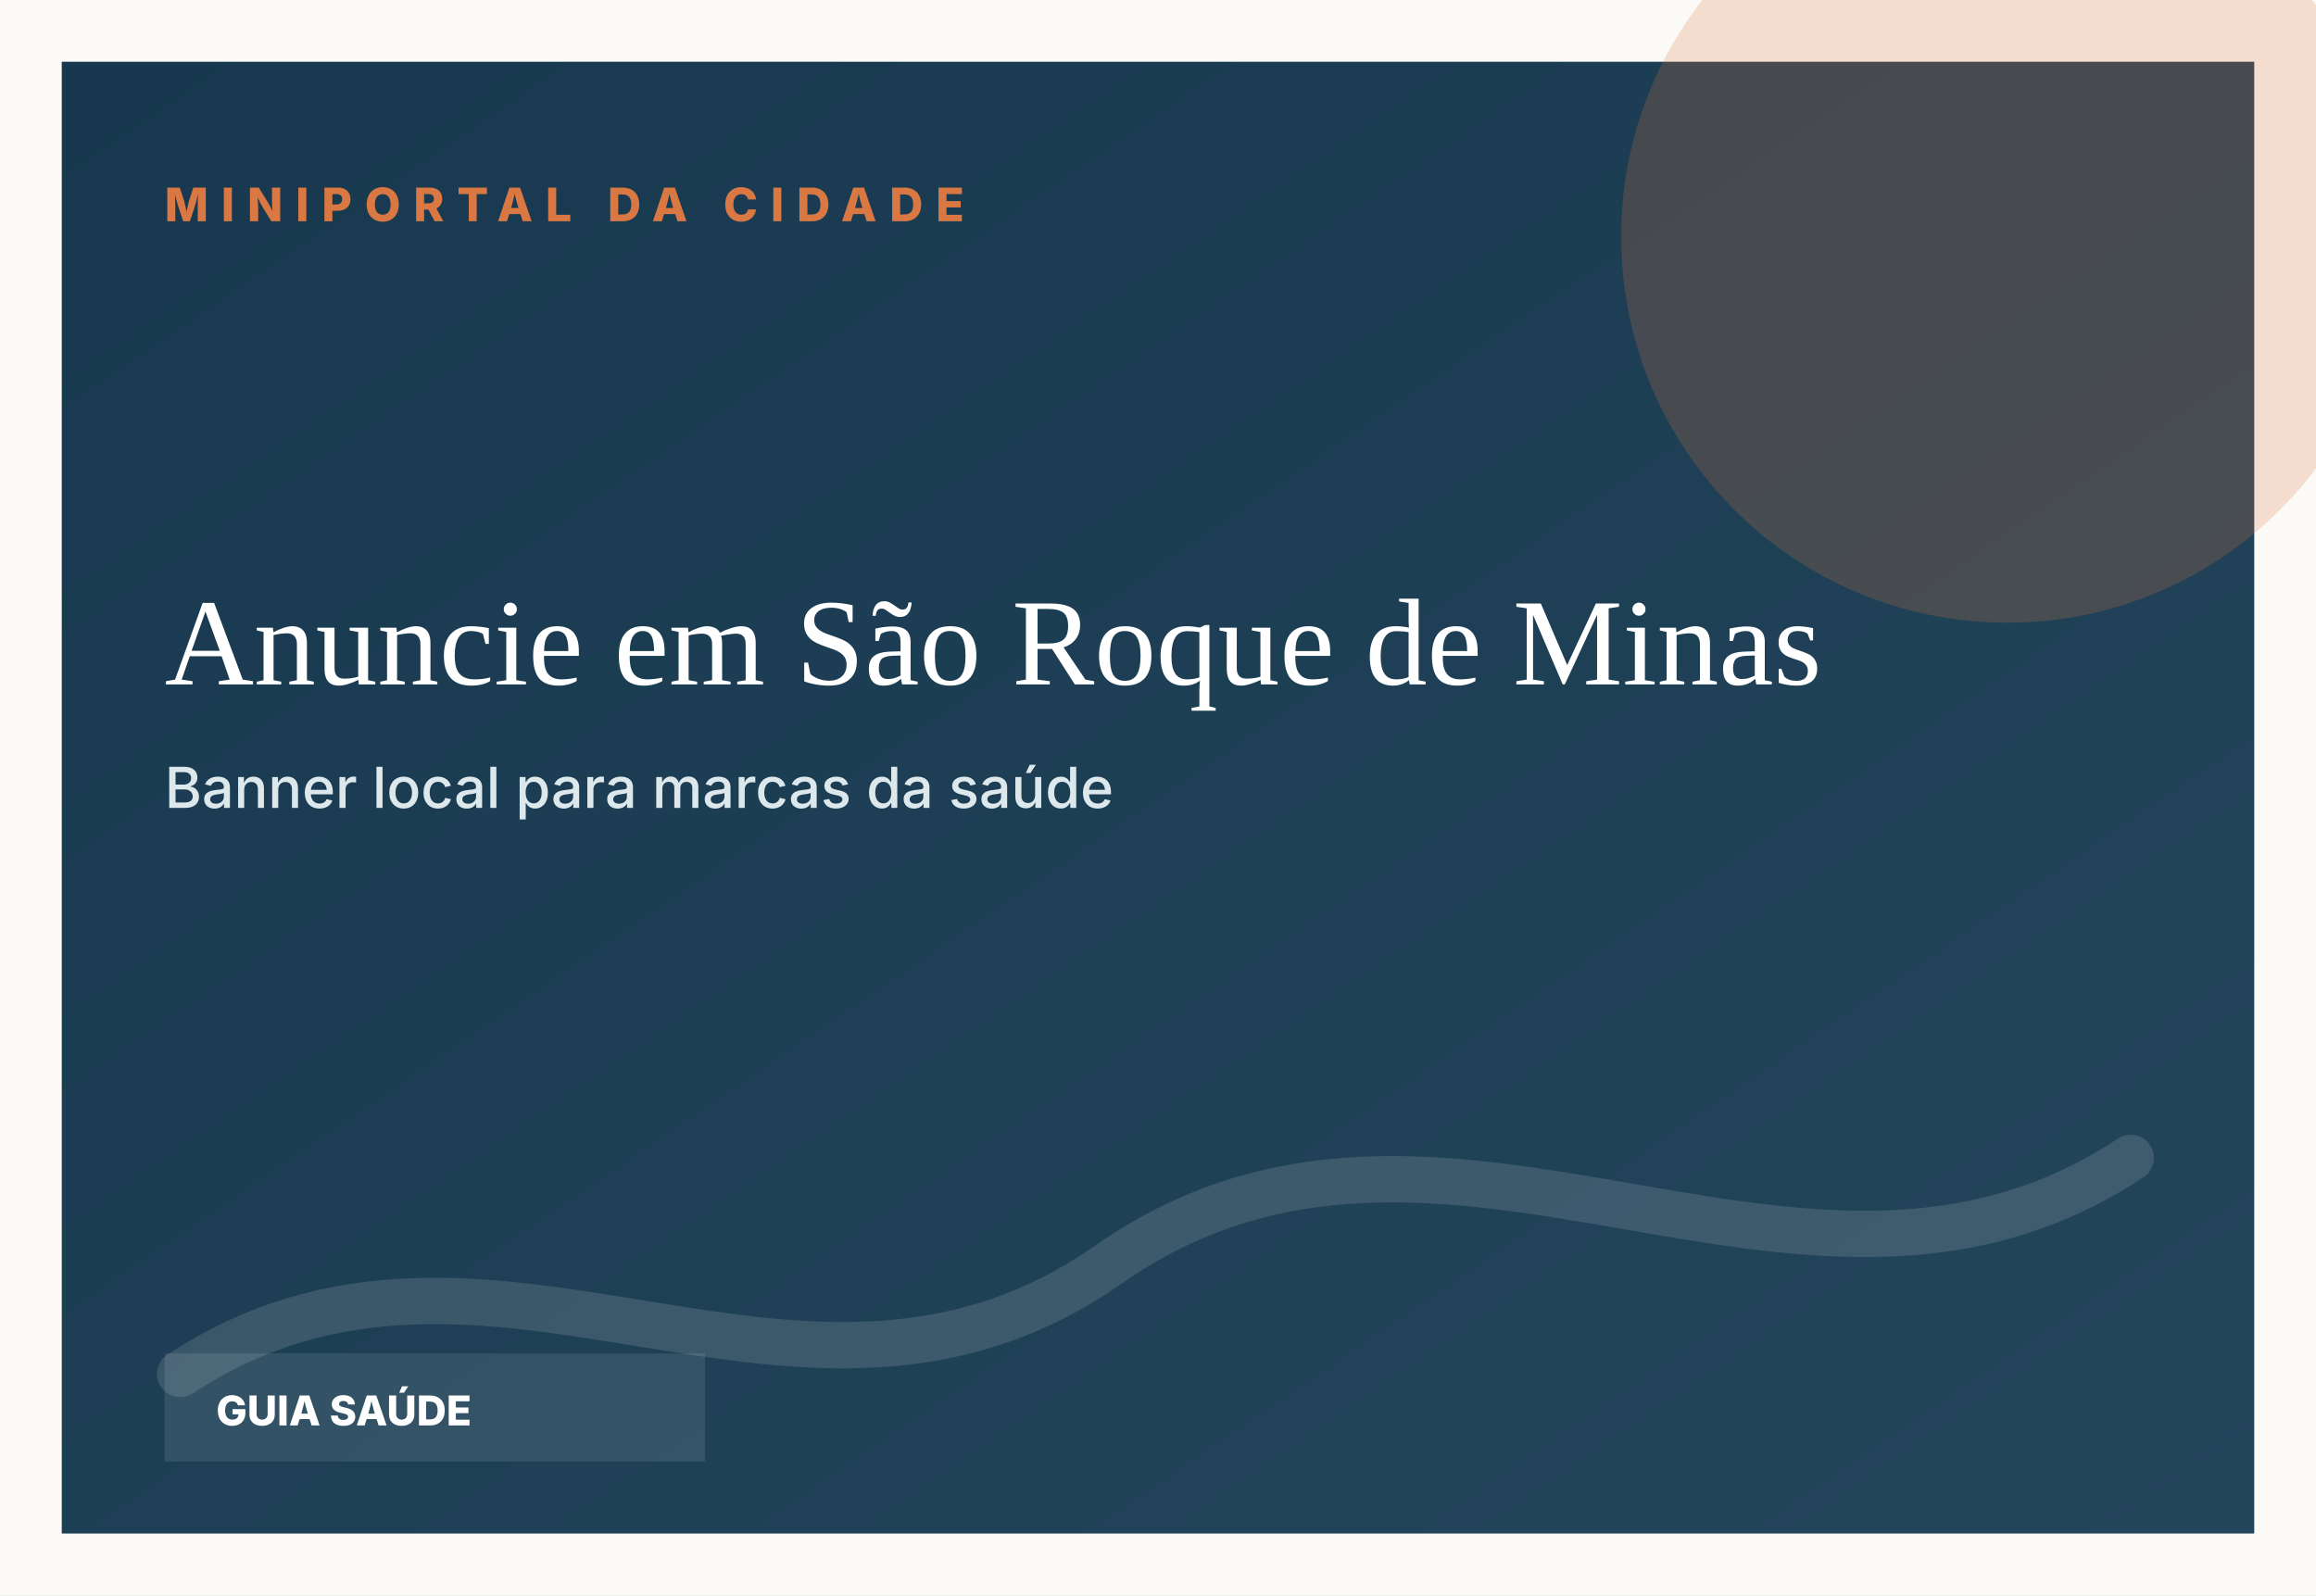
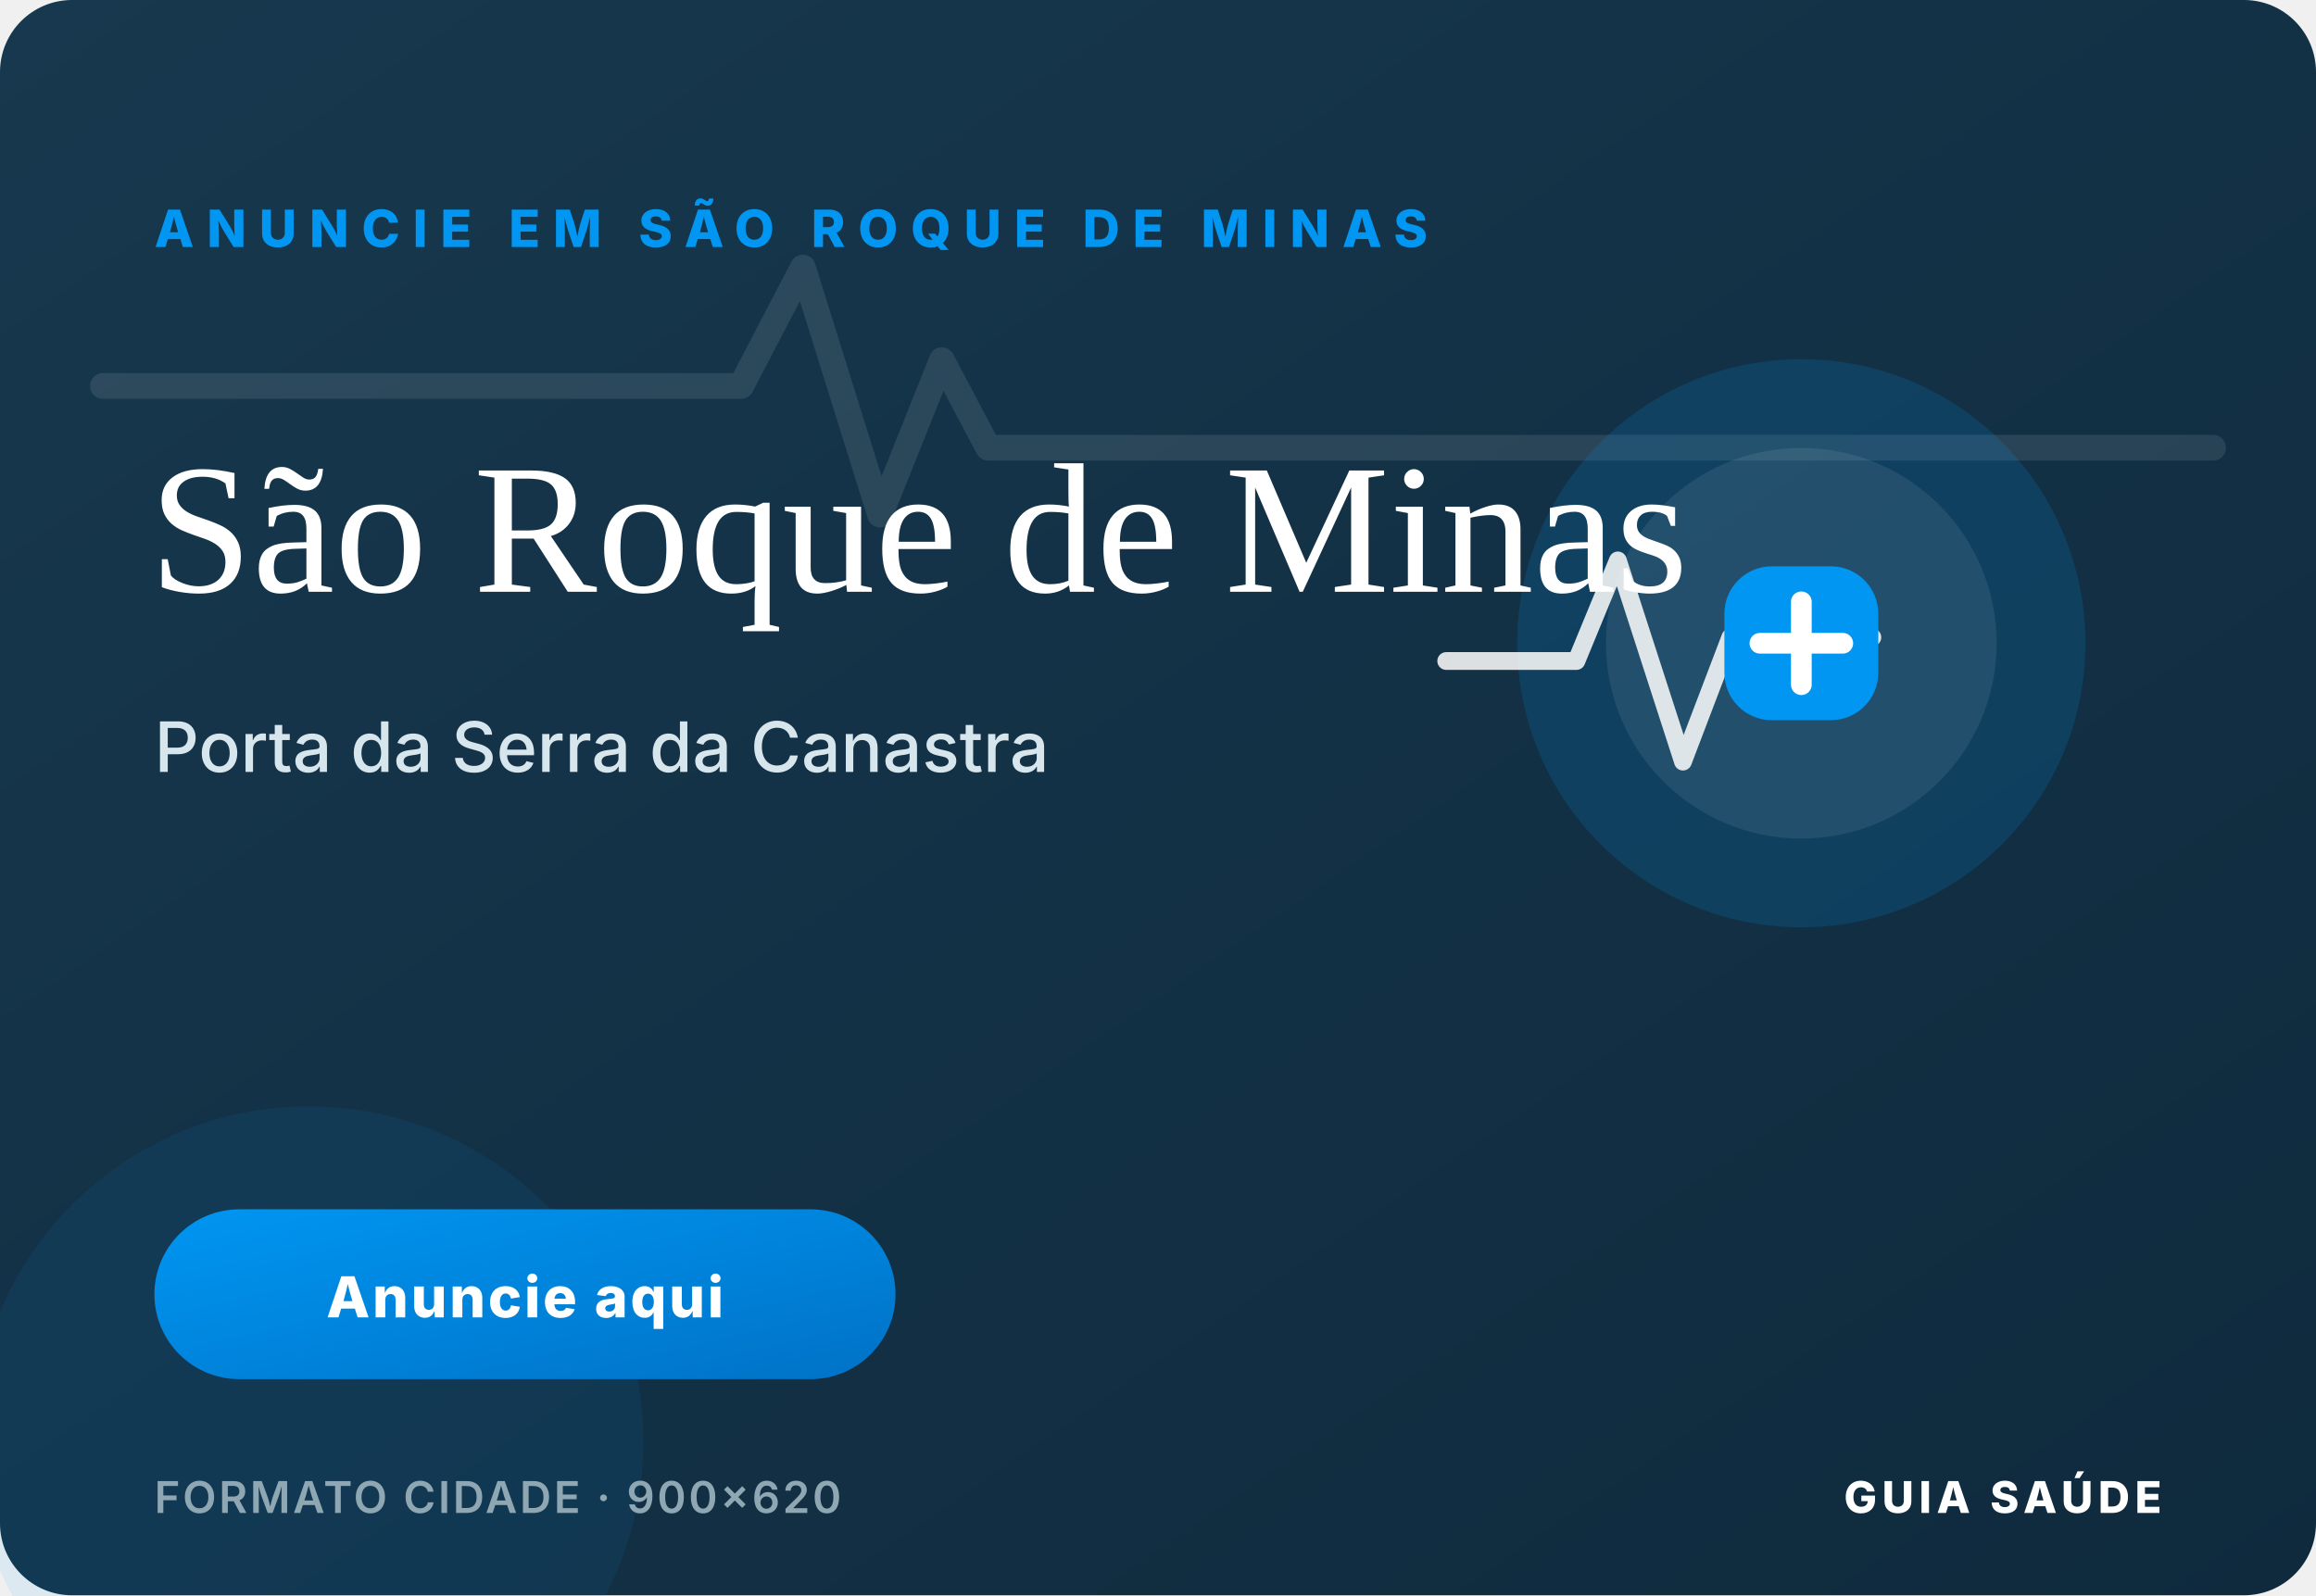
<svg xmlns="http://www.w3.org/2000/svg" width="900" height="620" viewBox="0 0 900 620" fill="none">
  <defs>
-     <linearGradient id="g" x1="0" y1="0" x2="1" y2="1">
-       <stop stop-color="#17384E" />
-       <stop offset="1" stop-color="#24465B" />
+     <linearGradient id="bg" x1="0" y1="0" x2="1" y2="1">
+       <stop stop-color="#17384e" />
+       <stop offset="1" stop-color="#0f2a3d" />
    </linearGradient>
-     <linearGradient id="a" x1="0" y1="0" x2="1" y2="1">
-       <stop stop-color="#D97842" />
-       <stop offset="1" stop-color="#A85831" />
+     <linearGradient id="cta" x1="0" y1="0" x2="1" y2="1">
+       <stop stop-color="#0096f2" />
+       <stop offset="1" stop-color="#0072c6" />
    </linearGradient>
  </defs>
-   <rect width="900" height="620" fill="#FBFAF7" />
-   <rect x="24" y="24" width="852" height="572" fill="url(#g)" />
-   <circle cx="780" cy="92" r="150" fill="#D97842" opacity=".22" />
-   <path d="M70 534C190 455 310 575 430 492C560 400 700 535 828 450" stroke="#FFFFFF" stroke-opacity=".13" stroke-width="18" stroke-linecap="round" />
-   <text x="64" y="86" fill="#D97842" font-family="Inter, Arial, sans-serif" font-size="18" font-weight="800" letter-spacing="5">MINIPORTAL DA CIDADE</text>
-   <text x="64" y="266" fill="#FFFFFF" font-family="Georgia, 'Times New Roman', serif" font-size="48" font-weight="400">Anuncie em São Roque de Minas</text>
-   <text x="64" y="314" fill="#DDE8ED" font-family="Inter, Arial, sans-serif" font-size="22" font-weight="500">Banner local para marcas da saúde</text>
-   <rect x="64" y="526" width="210" height="42" fill="rgba(255,255,255,.10)" />
-   <text x="84" y="554" fill="#FFFFFF" font-family="Inter, Arial, sans-serif" font-size="16" font-weight="800">GUIA SAÚDE</text>
+   <rect width="900" height="620" rx="28" fill="url(#bg)" />
+   <path d="M40 150 H288 l24 -46 l30 96 l24 -60 l18 34 H860" stroke="#ffffff" stroke-opacity=".10" stroke-width="10" stroke-linecap="round" stroke-linejoin="round" fill="none" />
+   <g transform="translate(700 250) scale(1.15)" fill="none">
+     <circle cx="0" cy="0" r="96" fill="#0096f2" opacity=".16" />
+     <circle cx="0" cy="0" r="66" fill="#ffffff" opacity=".08" />
+     <path d="M-120 6 h44 l14 -34 l22 68 l16 -42 h48" stroke="#ffffff" stroke-opacity=".85" stroke-width="6" stroke-linecap="round" stroke-linejoin="round" />
+     <g transform="translate(0 0)">
+       <rect x="-26" y="-26" width="52" height="52" rx="16" fill="#0096f2" />
+       <path d="M0 -14 v28 M-14 0 h28" stroke="#fff" stroke-width="7" stroke-linecap="round" />
+     </g>
+   </g>
+   <circle cx="120" cy="560" r="130" fill="#0096f2" opacity=".08" />
+   <text x="60" y="96" fill="#0096f2" font-family="Inter, Arial, sans-serif" font-size="20" font-weight="800" letter-spacing="5">ANUNCIE EM SÃO ROQUE DE MINAS</text>
+   <text x="58" y="230" fill="#ffffff" font-family="Georgia, 'Times New Roman', serif" font-size="72" font-weight="400">São Roque de Minas</text>
+   <text x="60" y="300" fill="#d7e5ec" font-family="Inter, Arial, sans-serif" font-size="27" font-weight="500">Porta da Serra da Canastra</text>
+   <rect x="60" y="470" width="288" height="66" rx="33" fill="url(#cta)" />
+   <text x="204" y="512" fill="#ffffff" font-family="Inter, Arial, sans-serif" font-size="22" font-weight="800" text-anchor="middle" letter-spacing="1">Anuncie aqui</text>
+   <text x="60" y="588" fill="#8fa6b3" font-family="Inter, Arial, sans-serif" font-size="17" font-weight="600" letter-spacing="1">FORMATO CIDADE · 900×620</text>
+   <text x="840" y="588" fill="#ffffff" font-family="Inter, Arial, sans-serif" font-size="17" font-weight="800" text-anchor="end" letter-spacing="2">GUIA SAÚDE</text>
</svg>
